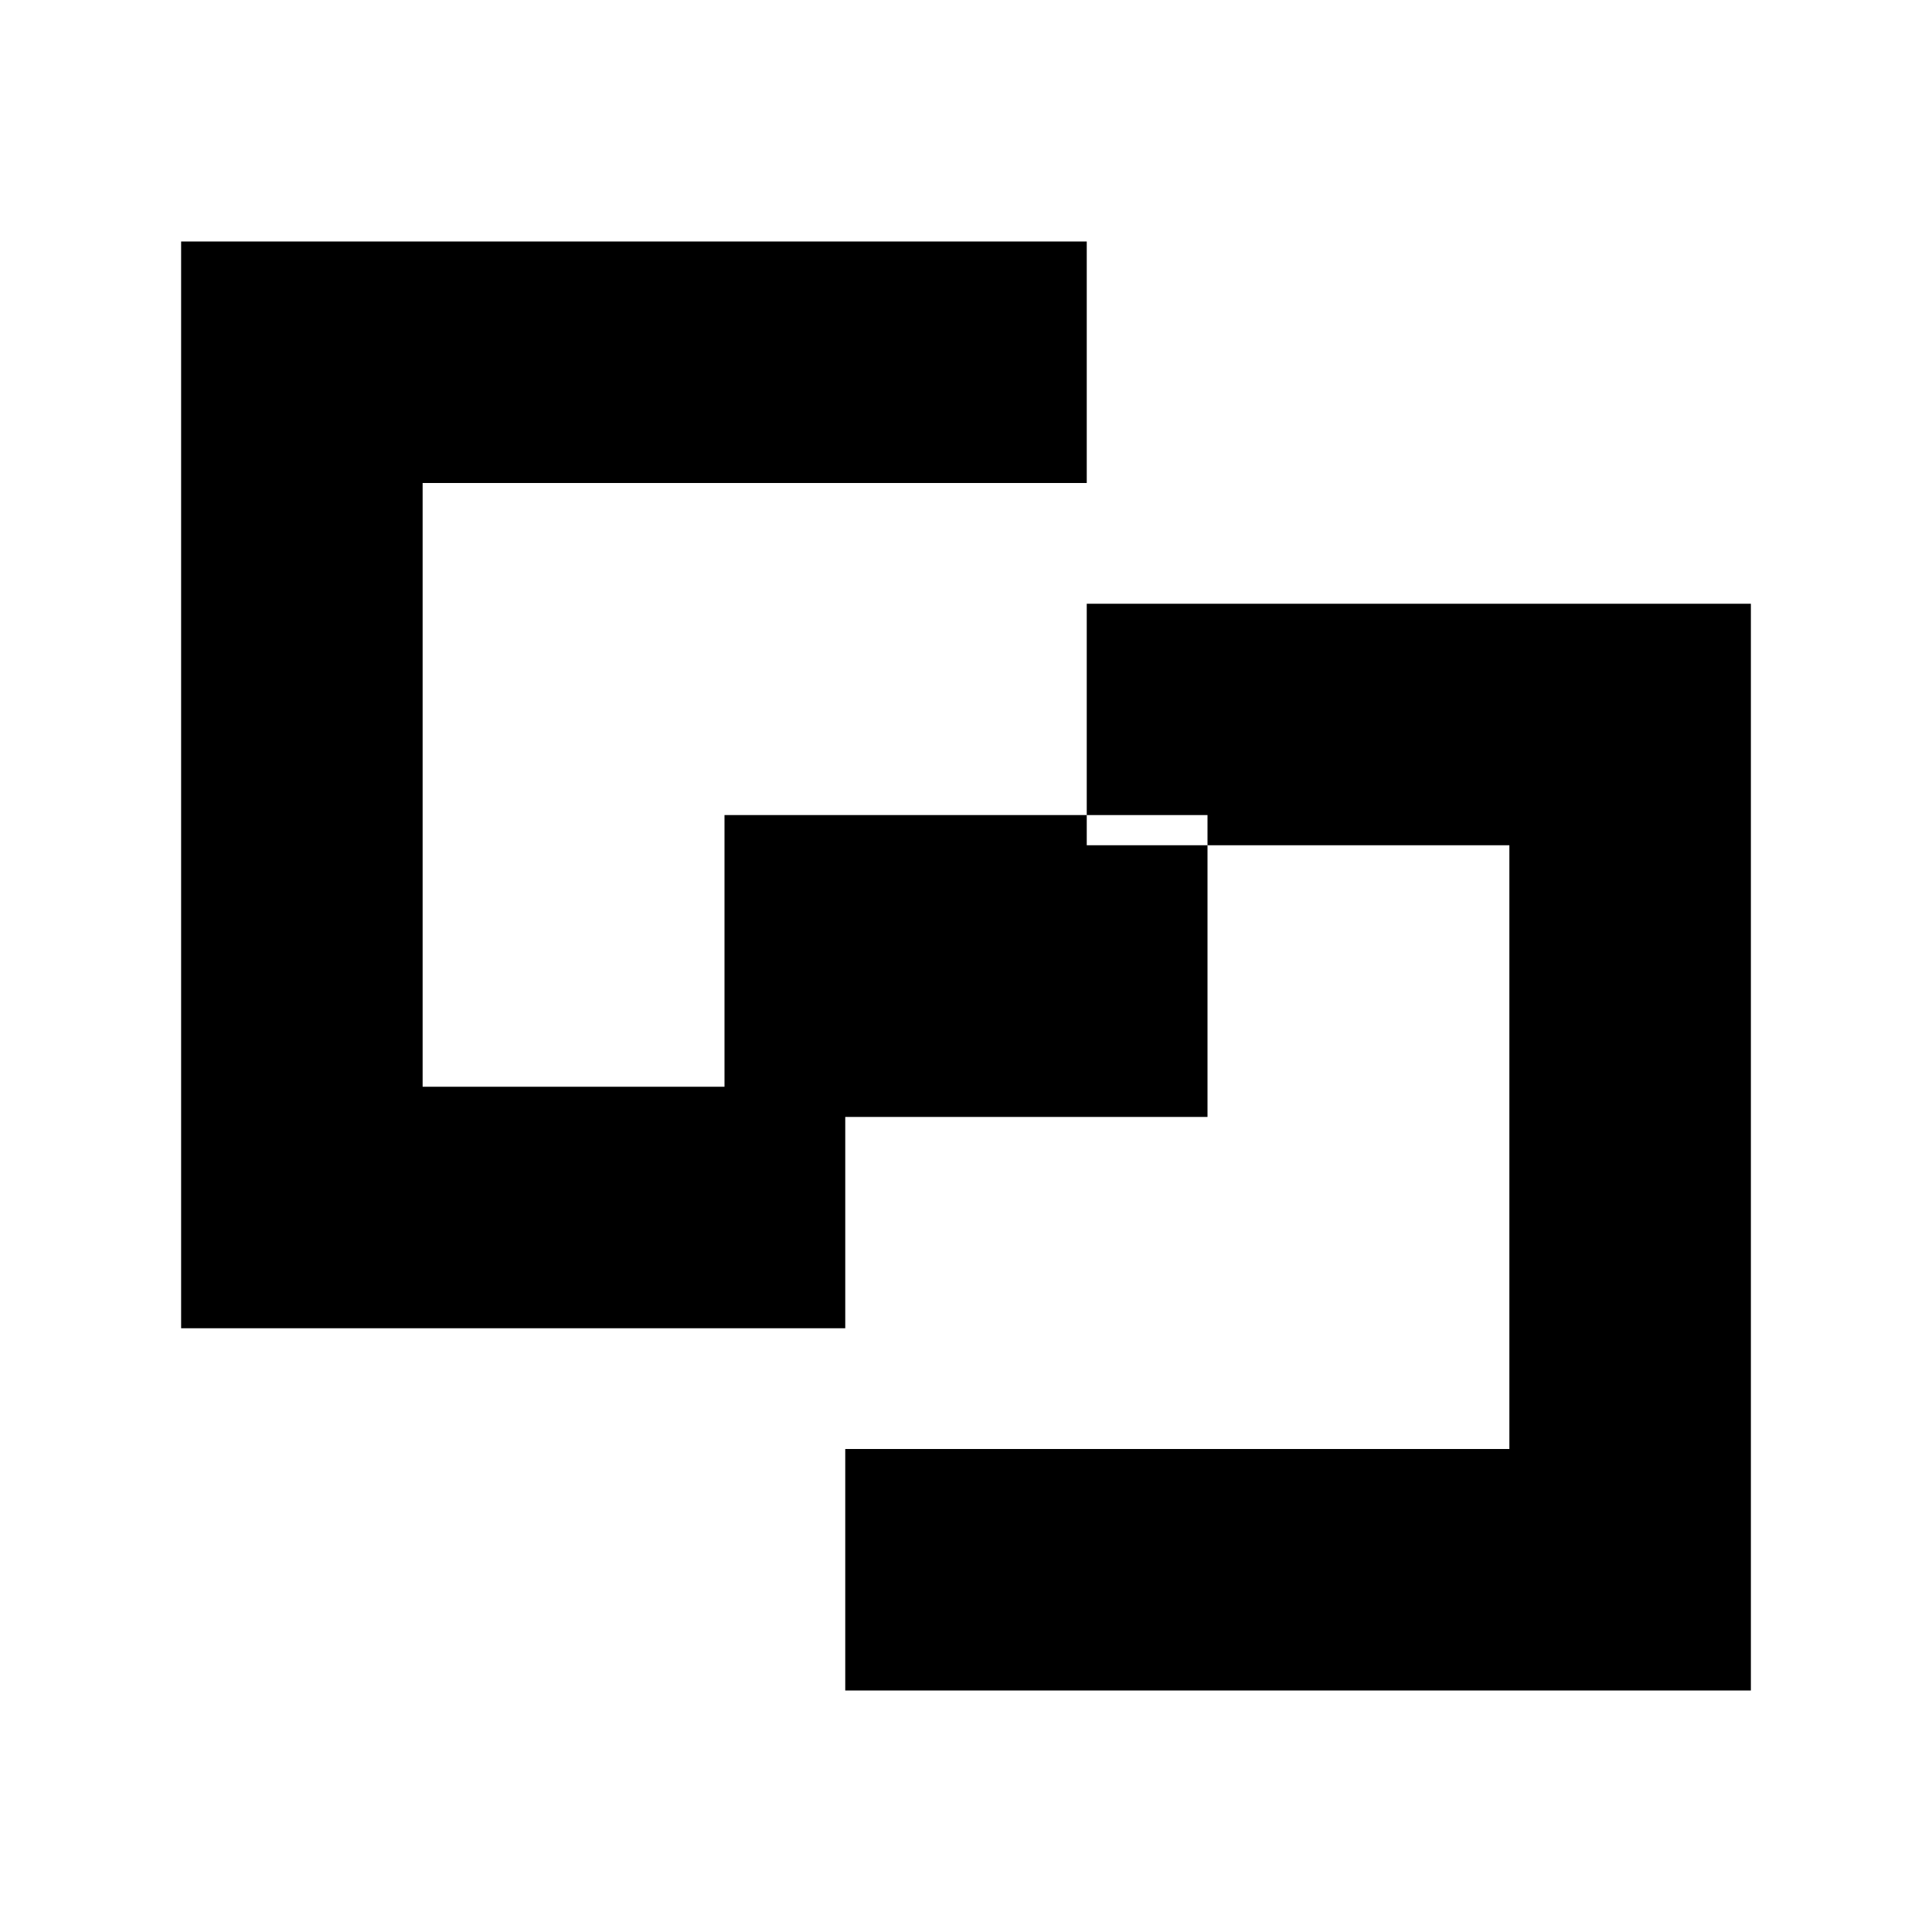
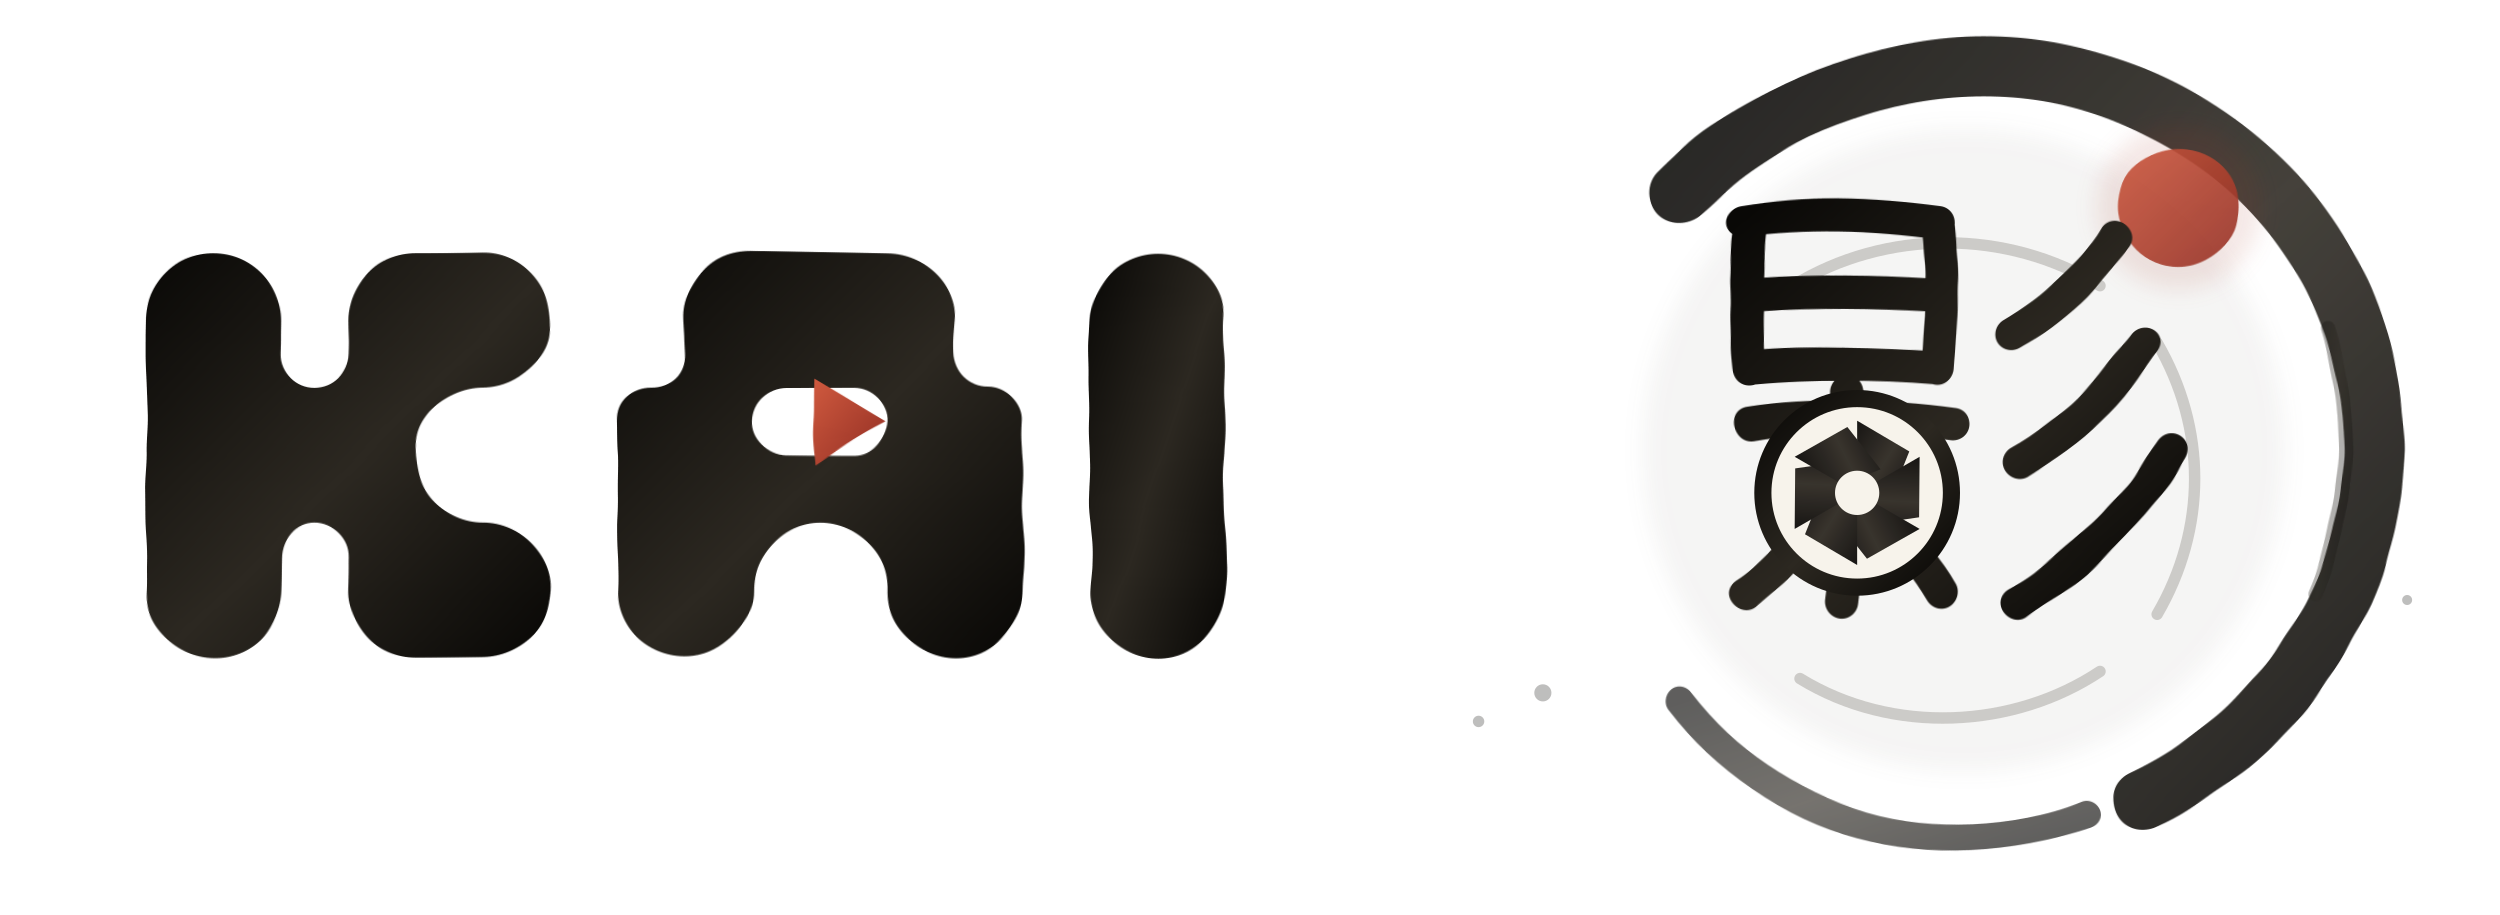
- <svg xmlns="http://www.w3.org/2000/svg" width="64" height="64" viewBox="0 0 64 64" fill="none">
-   <path d="M6 8H36V16H14V36H28V44H6V8ZM58 20H36V28H50V48H28V56H58V20ZM24 27H40V37H24V27Z" fill="currentColor" />
+ <svg xmlns="http://www.w3.org/2000/svg" width="350" height="128" viewBox="0 0 350 128" role="img" aria-labelledby="title desc">
+   <defs>
+     <linearGradient id="ink" x1="0" y1="0" x2="1" y2="1">
+       <stop offset="0" stop-color="#090806" />
+       <stop offset=".52" stop-color="#2c2821" />
+       <stop offset="1" stop-color="#080705" />
+     </linearGradient>
+     <linearGradient id="red" x1="0" y1="0" x2="1" y2="1">
+       <stop offset="0" stop-color="#d05a3f" />
+       <stop offset="1" stop-color="#922e23" />
+     </linearGradient>
+     <filter id="rough" x="-12%" y="-12%" width="124%" height="124%">
+       <feTurbulence type="fractalNoise" baseFrequency="0.017 0.095" numOctaves="2" seed="43" result="noise" />
+       <feDisplacementMap in="SourceGraphic" in2="noise" scale="1.2" />
+     </filter>
+     <filter id="wash" x="-20%" y="-20%" width="140%" height="140%">
+       <feGaussianBlur stdDeviation="1.5" />
+     </filter>
+     <g id="kai">
+       <g transform="matrix(1.674419 0 0 1.52381 0 -118.8571)">
+         <g transform="matrix(1.006944 0 0 1 0 0)">
+           <g transform="matrix(0.593103 0 0 0.65625 0 78)">
+             <path d="M27.998 40C25.79 40 24 41.79 24 43.998V48c0 2.122-.843 4.157-2.343 5.657A7.996 7.996 0 0 1 16 56C11.582 56 8 52.418 8 48V16c0-2.122.843-4.157 2.343-5.657A7.996 7.996 0 0 1 16 8c4.418 0 8 3.582 8 8v4c0 2.209 1.791 4 4 4 2.21 0 4-1.79 4-3.998V16c0-4.418 3.582-8 8-8h8c4.418 0 8 3.582 8 8s-3.582 8-8 8-8 3.582-8 8 3.582 8 8 8 8 3.582 8 8-3.582 8-8 8h-8c-4.418 0-8-3.582-8-8v-4c0-2.209-1.791-4-4-4z" />
+           </g>
+           <g transform="matrix(0.395402 0 0 0.4375 -10.28046 90.25)">
+             <path fill-rule="evenodd" d="M158 32c-6.627 0-12 5.373-12 12s-5.373 12-12 12-12-5.373-12-12V13.997A6.003 6.003 0 0 1 127.997 8h.006A5.997 5.997 0 0 0 134 2.003V-4c0-6.627 5.373-12 12-12h24c6.627 0 12 5.373 12 12v6a6 6 0 0 0 6 6 6 6 0 0 1 6 6v30c0 6.627-5.373 12-12 12s-12-5.373-12-12-5.373-12-12-12zm-6-24a6 6 0 0 0 0 12h12a6 6 0 0 0 0-12z" />
+           </g>
+           <g transform="matrix(0.474483 0 0 0.42 -41.75448 89.55)">
+             <path d="M248 60c-2.652 0-5.196-1.317-7.071-3.661S238 50.815 238 47.5v-50c0-3.315 1.054-6.495 2.929-8.839S245.348-15 248-15s5.196 1.317 7.071 3.661S258-5.815 258-2.5v50c0 3.315-1.054 6.495-2.929 8.839S250.652 60 248 60z" />
+           </g>
+         </g>
+       </g>
+     </g>
+     <g id="ying" fill="none" stroke-linecap="round" stroke-linejoin="round">
+       <path d="M0 0c11-1.8 24-1.4 36 .2M1.5 1c-1.1 8.6-.8 17.3-.5 26M36 1c.8 8.8.5 17.3-.2 26M3 13.4c10.4-1 20.8-.8 30.9-.1M2 26.8c10.2-1 22.5-.8 33.5.1M19 31.2c.3 1.4.2 2.7-.3 4M1.5 37.4c11-1.9 24.4-2 37.2-.1M7.5 42.2c7.1-1 16.8-.9 24.8.2l-1.2 10c-7.3-1.2-15.5-1.2-22.6-.1zM19.3 53.2c.2 5.4-.2 11.2-1 17M10.9 56.5C8.5 61.4 5.2 65.4.8 68.7M27 56.7c3.9 3.4 7.2 7.4 9.7 11.7M68.4 2.8c-4.7 7.3-11 13.3-18.8 18M74.1 22.6c-5.8 8.8-13.5 16.1-23.2 21.7M79.1 42.2C72 53.4 62.6 62.8 50.7 70.4" />
+     </g>
+   </defs>
+   <g>
+     <g filter="url(#rough)">
+       <use href="#kai" transform="translate(11 26) scale(1.18)" fill="url(#ink)" />
+       <path d="M114 53v12l10-6z" fill="url(#red)" />
+     </g>
+     <circle cx="275" cy="63" r="45" fill="#463f34" opacity=".055" filter="url(#wash)" />
+     <g fill="none" stroke="url(#ink)" stroke-linecap="round" filter="url(#rough)">
+       <path d="M235 27c17-17 45-23 67-12 27 13 38 45 25 70-6 12-15 21-27 27" stroke-width="8.4" opacity=".88" />
+       <path d="M292 114c-21 8-44 1-57-16" stroke-width="4" opacity=".65" />
+       <path d="M326 46c4 13 3 26-2 37" stroke-width="2" opacity=".35" />
+     </g>
+     <g fill="none" stroke="#4c453b" stroke-width="1.6" stroke-linecap="round" opacity=".24">
+       <path d="M251 40c13-8 30-8 43 0M302 48c7 12 7 26 0 38M294 94c-12 8-29 9-42 1" />
+     </g>
+     <circle cx="305" cy="29" r="8.4" fill="url(#red)" opacity=".9" filter="url(#rough)" />
+     <circle cx="305" cy="29" r="11.5" fill="#a73a2b" opacity=".12" filter="url(#wash)" />
+     <use href="#ying" transform="translate(244 31) scale(.76)" fill="none" stroke="url(#ink)" stroke-width="6.1" filter="url(#rough)" />
+     <g transform="translate(260 69)" stroke-linejoin="round">
+       <circle r="13.2" fill="#f7f3eb" stroke="url(#ink)" stroke-width="2.4" />
+       <g fill="url(#ink)" opacity=".94">
+         <path d="M0-10.1 7.3-5.8 4.5 1.2 0-2.4z" />
+         <path d="M0-10.1 7.3-5.8 4.5 1.2 0-2.4z" transform="rotate(60)" />
+         <path d="M0-10.1 7.3-5.8 4.5 1.2 0-2.4z" transform="rotate(120)" />
+         <path d="M0-10.1 7.3-5.8 4.5 1.2 0-2.4z" transform="rotate(180)" />
+         <path d="M0-10.1 7.3-5.8 4.5 1.2 0-2.4z" transform="rotate(240)" />
+         <path d="M0-10.1 7.3-5.8 4.5 1.2 0-2.4z" transform="rotate(300)" />
+       </g>
+       <circle r="3.1" fill="#f7f3eb" />
+     </g>
+     <g fill="#171411" opacity=".28">
+       <circle cx="207" cy="101" r=".8" />
+       <circle cx="216" cy="97" r="1.2" />
+       <circle cx="337" cy="84" r=".7" />
+     </g>
+   </g>
</svg>
